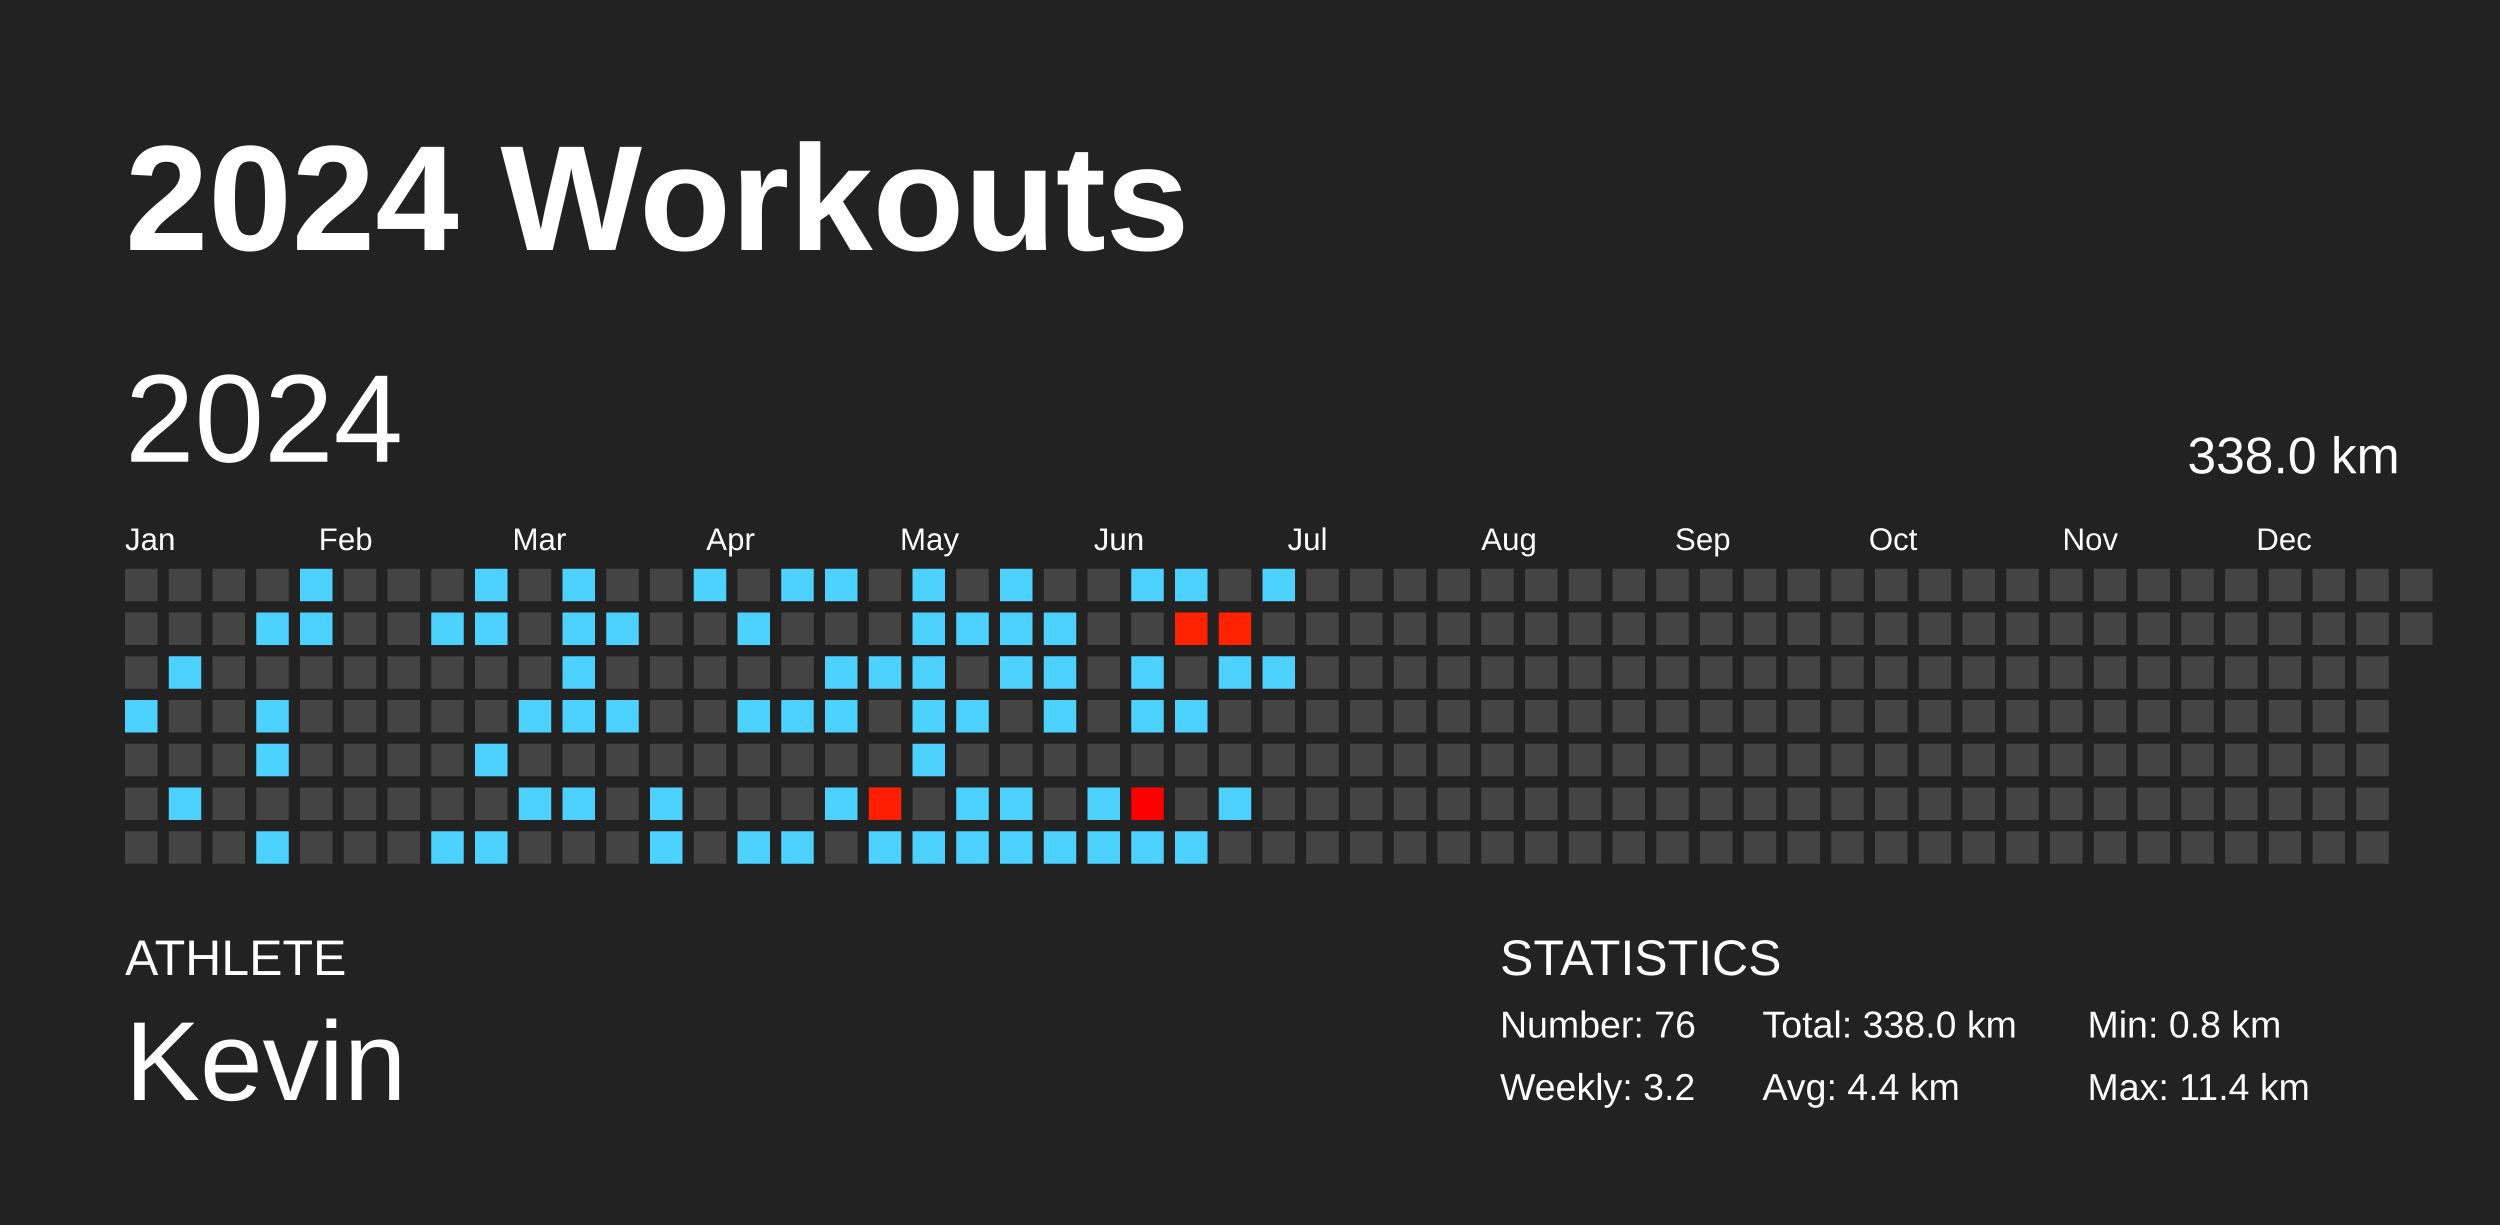
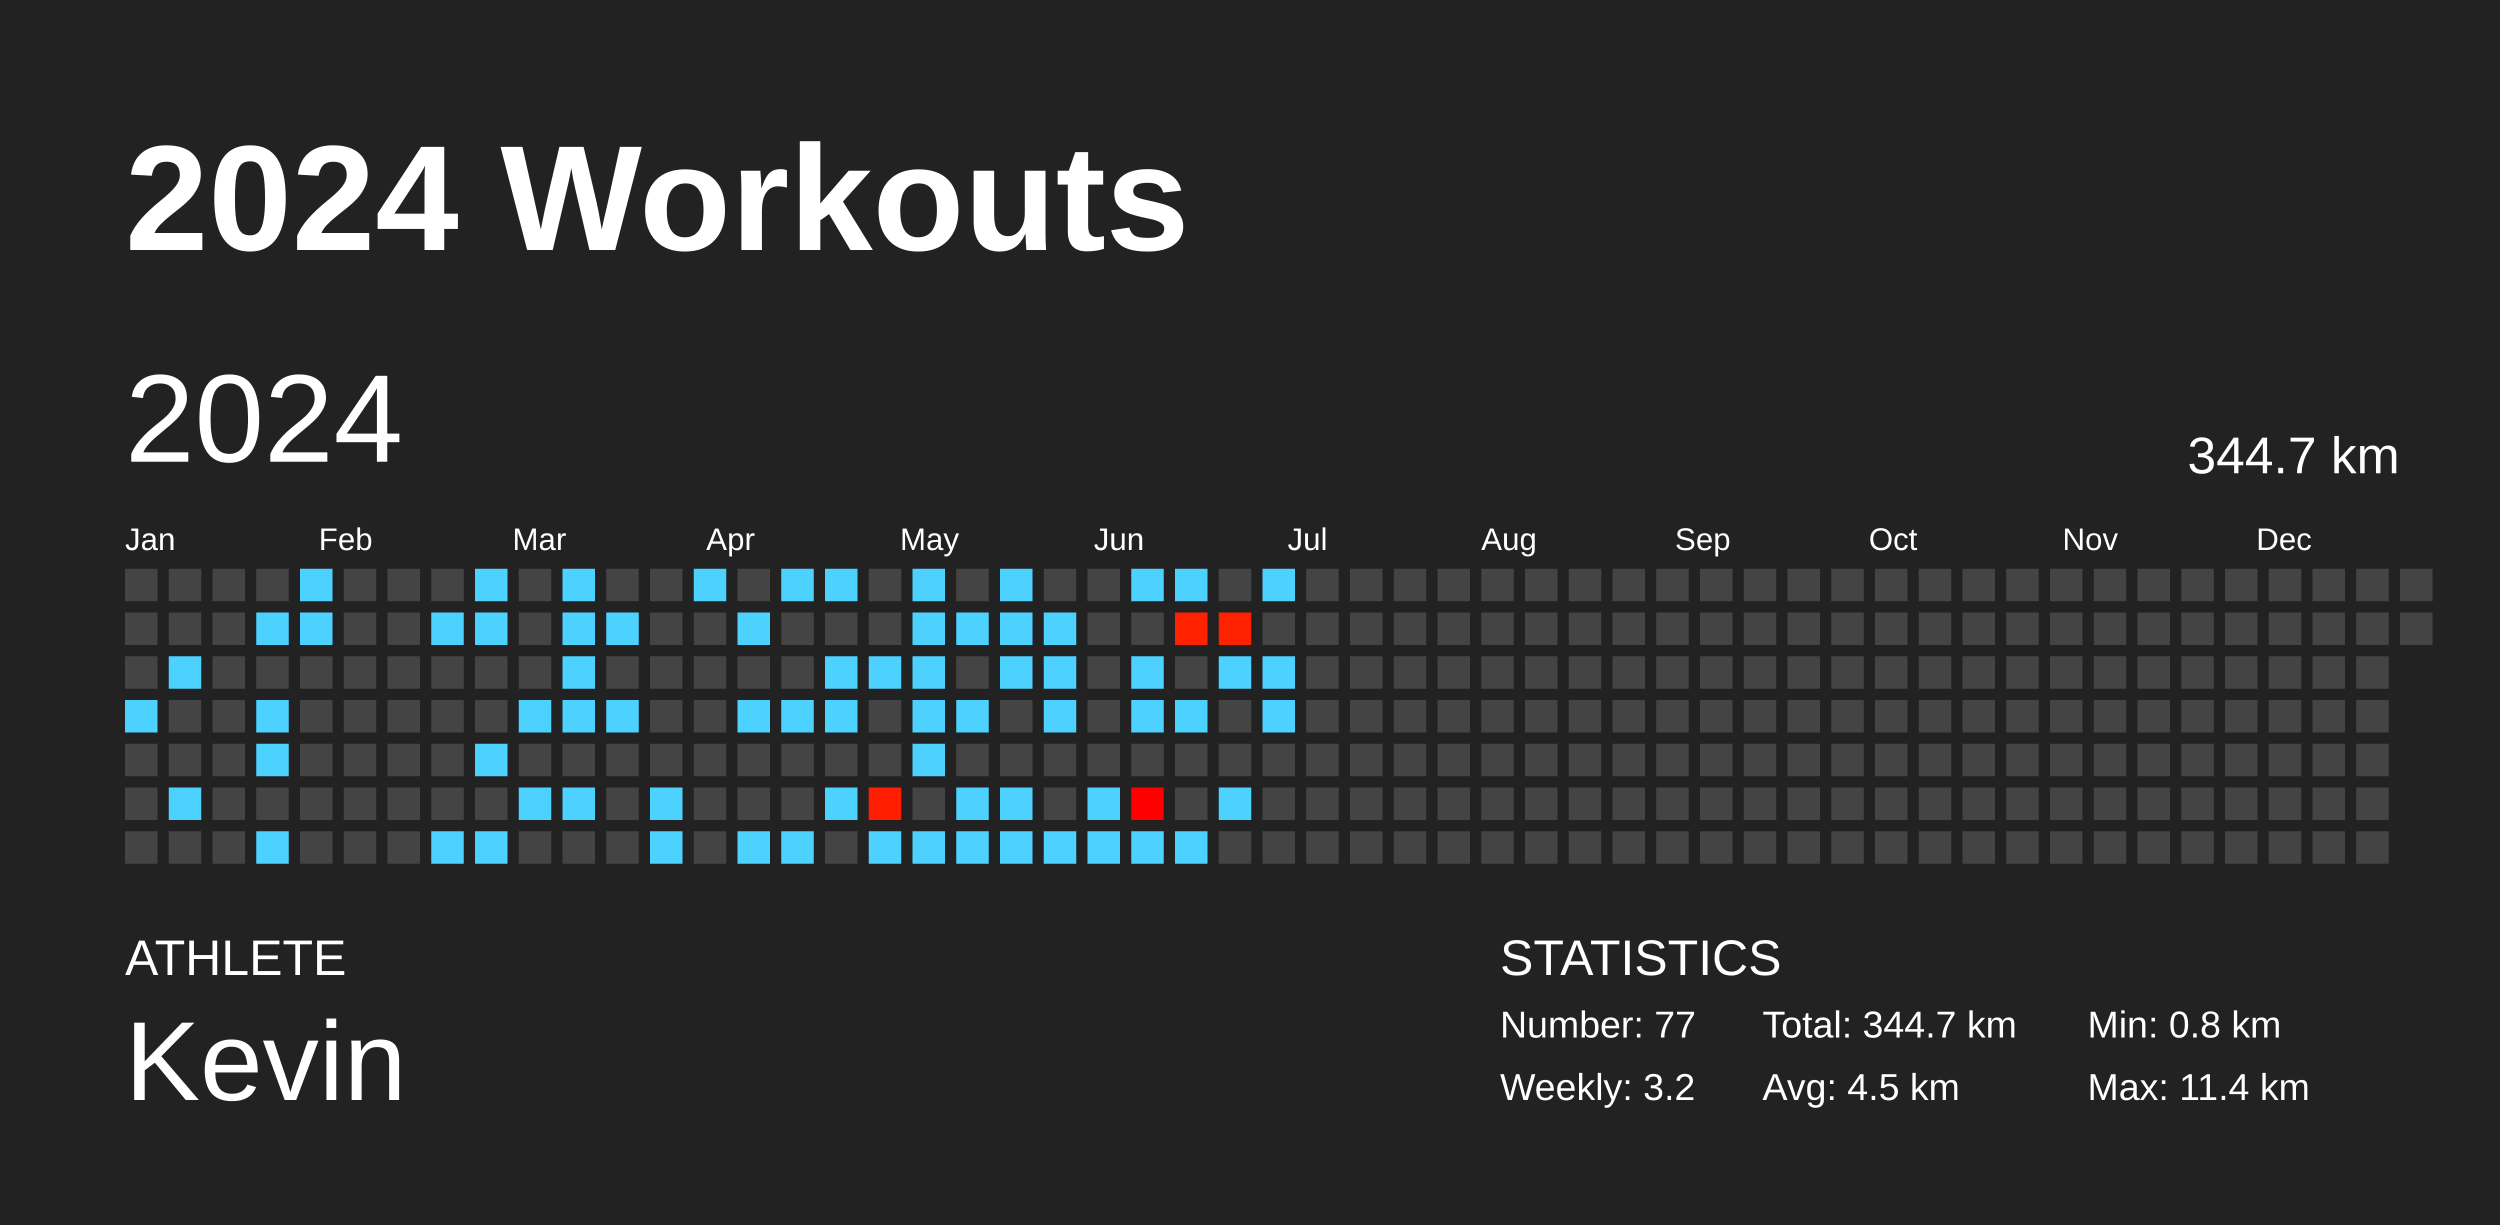
<svg xmlns="http://www.w3.org/2000/svg" baseProfile="full" height="98mm" version="1.1" viewBox="0,0,200,98" width="200mm">
  <defs />
  <rect fill="#222222" height="98" width="200" x="0" y="0" />
  <text fill="#FFFFFF" style="font-size:12px; font-family:Arial; font-weight:bold;" x="10" y="20">2024 Workouts</text>
  <text fill="#FFFFFF" style="font-size:4px; font-family:Arial" x="10" y="78">ATHLETE</text>
  <text fill="#FFFFFF" style="font-size:9px; font-family:Arial" x="10" y="88">Kevin</text>
  <text fill="#FFFFFF" style="font-size:4px; font-family:Arial" x="120" y="78">STATISTICS</text>
-   <text fill="#FFFFFF" style="font-size:3px; font-family:Arial" x="120" y="83">Number: 76</text>
+   <text fill="#FFFFFF" style="font-size:3px; font-family:Arial" x="120" y="83">Number: 77</text>
  <text fill="#FFFFFF" style="font-size:3px; font-family:Arial" x="120" y="88">Weekly: 3.2</text>
-   <text fill="#FFFFFF" style="font-size:3px; font-family:Arial" x="141" y="83">Total: 338.0 km</text>
-   <text fill="#FFFFFF" style="font-size:3px; font-family:Arial" x="141" y="88">Avg: 4.4 km</text>
+   <text fill="#FFFFFF" style="font-size:3px; font-family:Arial" x="141" y="83">Total: 344.7 km</text>
+   <text fill="#FFFFFF" style="font-size:3px; font-family:Arial" x="141" y="88">Avg: 4.5 km</text>
  <text fill="#FFFFFF" style="font-size:3px; font-family:Arial" x="167" y="83">Min: 0.8 km</text>
  <text fill="#FFFFFF" style="font-size:3px; font-family:Arial" x="167" y="88">Max: 11.4 km</text>
  <text dominant-baseline="hanging" fill="#FFFFFF" style="font-size:10.0px; font-family:Arial;" x="10" y="30">2024</text>
-   <text dominant-baseline="hanging" fill="#FFFFFF" style="font-size:4.125px; font-family:Arial;" x="175" y="35">338.0 km</text>
+   <text dominant-baseline="hanging" fill="#FFFFFF" style="font-size:4.125px; font-family:Arial;" x="175" y="35">344.7 km</text>
  <text fill="#FFFFFF" style="font-size:2.5px; font-family:Arial" x="10.0" y="44">Jan</text>
  <text fill="#FFFFFF" style="font-size:2.5px; font-family:Arial" x="25.5" y="44">Feb</text>
  <text fill="#FFFFFF" style="font-size:2.5px; font-family:Arial" x="41.0" y="44">Mar</text>
  <text fill="#FFFFFF" style="font-size:2.5px; font-family:Arial" x="56.5" y="44">Apr</text>
  <text fill="#FFFFFF" style="font-size:2.5px; font-family:Arial" x="72.0" y="44">May</text>
  <text fill="#FFFFFF" style="font-size:2.5px; font-family:Arial" x="87.5" y="44">Jun</text>
  <text fill="#FFFFFF" style="font-size:2.5px; font-family:Arial" x="103.0" y="44">Jul</text>
  <text fill="#FFFFFF" style="font-size:2.5px; font-family:Arial" x="118.5" y="44">Aug</text>
  <text fill="#FFFFFF" style="font-size:2.5px; font-family:Arial" x="134.0" y="44">Sep</text>
  <text fill="#FFFFFF" style="font-size:2.5px; font-family:Arial" x="149.5" y="44">Oct</text>
  <text fill="#FFFFFF" style="font-size:2.5px; font-family:Arial" x="165.0" y="44">Nov</text>
  <text fill="#FFFFFF" style="font-size:2.5px; font-family:Arial" x="180.5" y="44">Dec</text>
  <rect fill="#444444" height="2.6" width="2.6" x="10.0" y="45.5" />
  <rect fill="#444444" height="2.6" width="2.6" x="10.0" y="49.0" />
  <rect fill="#444444" height="2.6" width="2.6" x="10.0" y="52.5" />
  <rect fill="#4dd2ff" height="2.6" width="2.6" x="10.0" y="56.0" />
  <rect fill="#444444" height="2.6" width="2.6" x="10.0" y="59.5" />
  <rect fill="#444444" height="2.6" width="2.6" x="10.0" y="63.0" />
  <rect fill="#444444" height="2.6" width="2.6" x="10.0" y="66.5" />
  <rect fill="#444444" height="2.6" width="2.6" x="13.5" y="45.5" />
  <rect fill="#444444" height="2.6" width="2.6" x="13.5" y="49.0" />
  <rect fill="#4dd2ff" height="2.6" width="2.6" x="13.5" y="52.5" />
  <rect fill="#444444" height="2.6" width="2.6" x="13.5" y="56.0" />
  <rect fill="#444444" height="2.6" width="2.6" x="13.5" y="59.5" />
  <rect fill="#4dd2ff" height="2.6" width="2.6" x="13.5" y="63.0" />
  <rect fill="#444444" height="2.6" width="2.6" x="13.5" y="66.5" />
  <rect fill="#444444" height="2.6" width="2.6" x="17.0" y="45.5" />
  <rect fill="#444444" height="2.6" width="2.6" x="17.0" y="49.0" />
  <rect fill="#444444" height="2.6" width="2.6" x="17.0" y="52.5" />
  <rect fill="#444444" height="2.6" width="2.6" x="17.0" y="56.0" />
  <rect fill="#444444" height="2.6" width="2.6" x="17.0" y="59.5" />
  <rect fill="#444444" height="2.6" width="2.6" x="17.0" y="63.0" />
  <rect fill="#444444" height="2.6" width="2.6" x="17.0" y="66.5" />
  <rect fill="#444444" height="2.6" width="2.6" x="20.5" y="45.5" />
  <rect fill="#4dd2ff" height="2.6" width="2.6" x="20.5" y="49.0" />
  <rect fill="#444444" height="2.6" width="2.6" x="20.5" y="52.5" />
  <rect fill="#4dd2ff" height="2.6" width="2.6" x="20.5" y="56.0" />
  <rect fill="#4dd2ff" height="2.6" width="2.6" x="20.5" y="59.5" />
  <rect fill="#444444" height="2.6" width="2.6" x="20.5" y="63.0" />
  <rect fill="#4dd2ff" height="2.6" width="2.6" x="20.5" y="66.5" />
  <rect fill="#4dd2ff" height="2.6" width="2.6" x="24.0" y="45.5" />
  <rect fill="#4dd2ff" height="2.6" width="2.6" x="24.0" y="49.0" />
  <rect fill="#444444" height="2.6" width="2.6" x="24.0" y="52.5" />
  <rect fill="#444444" height="2.6" width="2.6" x="24.0" y="56.0" />
  <rect fill="#444444" height="2.6" width="2.6" x="24.0" y="59.5" />
  <rect fill="#444444" height="2.6" width="2.6" x="24.0" y="63.0" />
  <rect fill="#444444" height="2.6" width="2.6" x="24.0" y="66.5" />
  <rect fill="#444444" height="2.6" width="2.6" x="27.5" y="45.5" />
  <rect fill="#444444" height="2.6" width="2.6" x="27.5" y="49.0" />
  <rect fill="#444444" height="2.6" width="2.6" x="27.5" y="52.5" />
  <rect fill="#444444" height="2.6" width="2.6" x="27.5" y="56.0" />
  <rect fill="#444444" height="2.6" width="2.6" x="27.5" y="59.5" />
  <rect fill="#444444" height="2.6" width="2.6" x="27.5" y="63.0" />
  <rect fill="#444444" height="2.6" width="2.6" x="27.5" y="66.5" />
  <rect fill="#444444" height="2.6" width="2.6" x="31.0" y="45.5" />
  <rect fill="#444444" height="2.6" width="2.6" x="31.0" y="49.0" />
  <rect fill="#444444" height="2.6" width="2.6" x="31.0" y="52.5" />
  <rect fill="#444444" height="2.6" width="2.6" x="31.0" y="56.0" />
  <rect fill="#444444" height="2.6" width="2.6" x="31.0" y="59.5" />
  <rect fill="#444444" height="2.6" width="2.6" x="31.0" y="63.0" />
  <rect fill="#444444" height="2.6" width="2.6" x="31.0" y="66.5" />
  <rect fill="#444444" height="2.6" width="2.6" x="34.5" y="45.5" />
  <rect fill="#4dd2ff" height="2.6" width="2.6" x="34.5" y="49.0" />
  <rect fill="#444444" height="2.6" width="2.6" x="34.5" y="52.5" />
  <rect fill="#444444" height="2.6" width="2.6" x="34.5" y="56.0" />
  <rect fill="#444444" height="2.6" width="2.6" x="34.5" y="59.5" />
  <rect fill="#444444" height="2.6" width="2.6" x="34.5" y="63.0" />
  <rect fill="#4dd2ff" height="2.6" width="2.6" x="34.5" y="66.5" />
  <rect fill="#4dd2ff" height="2.6" width="2.6" x="38.0" y="45.5" />
  <rect fill="#4dd2ff" height="2.6" width="2.6" x="38.0" y="49.0" />
  <rect fill="#444444" height="2.6" width="2.6" x="38.0" y="52.5" />
  <rect fill="#444444" height="2.6" width="2.6" x="38.0" y="56.0" />
  <rect fill="#4dd2ff" height="2.6" width="2.6" x="38.0" y="59.5" />
  <rect fill="#444444" height="2.6" width="2.6" x="38.0" y="63.0" />
  <rect fill="#4dd2ff" height="2.6" width="2.6" x="38.0" y="66.5" />
  <rect fill="#444444" height="2.6" width="2.6" x="41.5" y="45.5" />
  <rect fill="#444444" height="2.6" width="2.6" x="41.5" y="49.0" />
  <rect fill="#444444" height="2.6" width="2.6" x="41.5" y="52.5" />
  <rect fill="#4dd2ff" height="2.6" width="2.6" x="41.5" y="56.0" />
  <rect fill="#444444" height="2.6" width="2.6" x="41.5" y="59.5" />
  <rect fill="#4dd2ff" height="2.6" width="2.6" x="41.5" y="63.0" />
  <rect fill="#444444" height="2.6" width="2.6" x="41.5" y="66.5" />
  <rect fill="#4dd2ff" height="2.6" width="2.6" x="45.0" y="45.5" />
  <rect fill="#4dd2ff" height="2.6" width="2.6" x="45.0" y="49.0" />
  <rect fill="#4dd2ff" height="2.6" width="2.6" x="45.0" y="52.5" />
  <rect fill="#4dd2ff" height="2.6" width="2.6" x="45.0" y="56.0" />
  <rect fill="#444444" height="2.6" width="2.6" x="45.0" y="59.5" />
  <rect fill="#4dd2ff" height="2.6" width="2.6" x="45.0" y="63.0" />
  <rect fill="#444444" height="2.6" width="2.6" x="45.0" y="66.5" />
  <rect fill="#444444" height="2.6" width="2.6" x="48.5" y="45.5" />
  <rect fill="#4dd2ff" height="2.6" width="2.6" x="48.5" y="49.0" />
  <rect fill="#444444" height="2.6" width="2.6" x="48.5" y="52.5" />
  <rect fill="#4dd2ff" height="2.6" width="2.6" x="48.5" y="56.0" />
  <rect fill="#444444" height="2.6" width="2.6" x="48.5" y="59.5" />
  <rect fill="#444444" height="2.6" width="2.6" x="48.5" y="63.0" />
  <rect fill="#444444" height="2.6" width="2.6" x="48.5" y="66.5" />
  <rect fill="#444444" height="2.6" width="2.6" x="52.0" y="45.5" />
  <rect fill="#444444" height="2.6" width="2.6" x="52.0" y="49.0" />
  <rect fill="#444444" height="2.6" width="2.6" x="52.0" y="52.5" />
  <rect fill="#444444" height="2.6" width="2.6" x="52.0" y="56.0" />
  <rect fill="#444444" height="2.6" width="2.6" x="52.0" y="59.5" />
  <rect fill="#4dd2ff" height="2.6" width="2.6" x="52.0" y="63.0" />
  <rect fill="#4dd2ff" height="2.6" width="2.6" x="52.0" y="66.5" />
  <rect fill="#4dd2ff" height="2.6" width="2.6" x="55.5" y="45.5" />
  <rect fill="#444444" height="2.6" width="2.6" x="55.5" y="49.0" />
  <rect fill="#444444" height="2.6" width="2.6" x="55.5" y="52.5" />
  <rect fill="#444444" height="2.6" width="2.6" x="55.5" y="56.0" />
  <rect fill="#444444" height="2.6" width="2.6" x="55.5" y="59.5" />
  <rect fill="#444444" height="2.6" width="2.6" x="55.5" y="63.0" />
  <rect fill="#444444" height="2.6" width="2.6" x="55.5" y="66.5" />
  <rect fill="#444444" height="2.6" width="2.6" x="59.0" y="45.5" />
  <rect fill="#4dd2ff" height="2.6" width="2.6" x="59.0" y="49.0" />
  <rect fill="#444444" height="2.6" width="2.6" x="59.0" y="52.5" />
  <rect fill="#4dd2ff" height="2.6" width="2.6" x="59.0" y="56.0" />
  <rect fill="#444444" height="2.6" width="2.6" x="59.0" y="59.5" />
  <rect fill="#444444" height="2.6" width="2.6" x="59.0" y="63.0" />
  <rect fill="#4dd2ff" height="2.6" width="2.6" x="59.0" y="66.5" />
  <rect fill="#4dd2ff" height="2.6" width="2.6" x="62.5" y="45.5" />
  <rect fill="#444444" height="2.6" width="2.6" x="62.5" y="49.0" />
  <rect fill="#444444" height="2.6" width="2.6" x="62.5" y="52.5" />
  <rect fill="#4dd2ff" height="2.6" width="2.6" x="62.5" y="56.0" />
  <rect fill="#444444" height="2.6" width="2.6" x="62.5" y="59.5" />
  <rect fill="#444444" height="2.6" width="2.6" x="62.5" y="63.0" />
  <rect fill="#4dd2ff" height="2.6" width="2.6" x="62.5" y="66.5" />
  <rect fill="#4dd2ff" height="2.6" width="2.6" x="66.0" y="45.5" />
  <rect fill="#444444" height="2.6" width="2.6" x="66.0" y="49.0" />
  <rect fill="#4dd2ff" height="2.6" width="2.6" x="66.0" y="52.5" />
  <rect fill="#4dd2ff" height="2.6" width="2.6" x="66.0" y="56.0" />
  <rect fill="#444444" height="2.6" width="2.6" x="66.0" y="59.5" />
  <rect fill="#4dd2ff" height="2.6" width="2.6" x="66.0" y="63.0" />
  <rect fill="#444444" height="2.6" width="2.6" x="66.0" y="66.5" />
  <rect fill="#444444" height="2.6" width="2.6" x="69.5" y="45.5" />
  <rect fill="#444444" height="2.6" width="2.6" x="69.5" y="49.0" />
  <rect fill="#4dd2ff" height="2.6" width="2.6" x="69.5" y="52.5" />
  <rect fill="#444444" height="2.6" width="2.6" x="69.5" y="56.0" />
  <rect fill="#444444" height="2.6" width="2.6" x="69.5" y="59.5" />
  <rect fill="#ff1e00" height="2.6" width="2.6" x="69.5" y="63.0" />
  <rect fill="#4dd2ff" height="2.6" width="2.6" x="69.5" y="66.5" />
  <rect fill="#4dd2ff" height="2.6" width="2.6" x="73.0" y="45.5" />
  <rect fill="#4dd2ff" height="2.6" width="2.6" x="73.0" y="49.0" />
  <rect fill="#4dd2ff" height="2.6" width="2.6" x="73.0" y="52.5" />
  <rect fill="#4dd2ff" height="2.6" width="2.6" x="73.0" y="56.0" />
  <rect fill="#4dd2ff" height="2.6" width="2.6" x="73.0" y="59.5" />
  <rect fill="#444444" height="2.6" width="2.6" x="73.0" y="63.0" />
  <rect fill="#4dd2ff" height="2.6" width="2.6" x="73.0" y="66.5" />
  <rect fill="#444444" height="2.6" width="2.6" x="76.5" y="45.5" />
  <rect fill="#4dd2ff" height="2.6" width="2.6" x="76.5" y="49.0" />
  <rect fill="#444444" height="2.6" width="2.6" x="76.5" y="52.5" />
  <rect fill="#4dd2ff" height="2.6" width="2.6" x="76.5" y="56.0" />
  <rect fill="#444444" height="2.6" width="2.6" x="76.5" y="59.5" />
  <rect fill="#4dd2ff" height="2.6" width="2.6" x="76.5" y="63.0" />
  <rect fill="#4dd2ff" height="2.6" width="2.6" x="76.5" y="66.5" />
  <rect fill="#4dd2ff" height="2.6" width="2.6" x="80.0" y="45.5" />
  <rect fill="#4dd2ff" height="2.6" width="2.6" x="80.0" y="49.0" />
  <rect fill="#4dd2ff" height="2.6" width="2.6" x="80.0" y="52.5" />
  <rect fill="#444444" height="2.6" width="2.6" x="80.0" y="56.0" />
  <rect fill="#444444" height="2.6" width="2.6" x="80.0" y="59.5" />
  <rect fill="#4dd2ff" height="2.6" width="2.6" x="80.0" y="63.0" />
  <rect fill="#4dd2ff" height="2.6" width="2.6" x="80.0" y="66.5" />
  <rect fill="#444444" height="2.6" width="2.6" x="83.5" y="45.5" />
  <rect fill="#4dd2ff" height="2.6" width="2.6" x="83.5" y="49.0" />
  <rect fill="#4dd2ff" height="2.6" width="2.6" x="83.5" y="52.5" />
  <rect fill="#4dd2ff" height="2.6" width="2.6" x="83.5" y="56.0" />
  <rect fill="#444444" height="2.6" width="2.6" x="83.5" y="59.5" />
  <rect fill="#444444" height="2.6" width="2.6" x="83.5" y="63.0" />
  <rect fill="#4dd2ff" height="2.6" width="2.6" x="83.5" y="66.5" />
  <rect fill="#444444" height="2.6" width="2.6" x="87.0" y="45.5" />
  <rect fill="#444444" height="2.6" width="2.6" x="87.0" y="49.0" />
  <rect fill="#444444" height="2.6" width="2.6" x="87.0" y="52.5" />
  <rect fill="#444444" height="2.6" width="2.6" x="87.0" y="56.0" />
  <rect fill="#444444" height="2.6" width="2.6" x="87.0" y="59.5" />
  <rect fill="#4dd2ff" height="2.6" width="2.6" x="87.0" y="63.0" />
  <rect fill="#4dd2ff" height="2.6" width="2.6" x="87.0" y="66.5" />
  <rect fill="#4dd2ff" height="2.6" width="2.6" x="90.5" y="45.5" />
  <rect fill="#444444" height="2.6" width="2.6" x="90.5" y="49.0" />
  <rect fill="#4dd2ff" height="2.6" width="2.6" x="90.5" y="52.5" />
  <rect fill="#4dd2ff" height="2.6" width="2.6" x="90.5" y="56.0" />
  <rect fill="#444444" height="2.6" width="2.6" x="90.5" y="59.5" />
  <rect fill="#ff0000" height="2.6" width="2.6" x="90.5" y="63.0" />
  <rect fill="#4dd2ff" height="2.6" width="2.6" x="90.5" y="66.5" />
  <rect fill="#4dd2ff" height="2.6" width="2.6" x="94.0" y="45.5" />
  <rect fill="#ff2200" height="2.6" width="2.6" x="94.0" y="49.0" />
  <rect fill="#444444" height="2.6" width="2.6" x="94.0" y="52.5" />
  <rect fill="#4dd2ff" height="2.6" width="2.6" x="94.0" y="56.0" />
  <rect fill="#444444" height="2.6" width="2.6" x="94.0" y="59.5" />
  <rect fill="#444444" height="2.6" width="2.6" x="94.0" y="63.0" />
  <rect fill="#4dd2ff" height="2.6" width="2.6" x="94.0" y="66.5" />
  <rect fill="#444444" height="2.6" width="2.6" x="97.5" y="45.5" />
  <rect fill="#ff2200" height="2.6" width="2.6" x="97.5" y="49.0" />
  <rect fill="#4dd2ff" height="2.6" width="2.6" x="97.5" y="52.5" />
  <rect fill="#444444" height="2.6" width="2.6" x="97.5" y="56.0" />
  <rect fill="#444444" height="2.6" width="2.6" x="97.5" y="59.5" />
  <rect fill="#4dd2ff" height="2.6" width="2.6" x="97.5" y="63.0" />
  <rect fill="#444444" height="2.6" width="2.6" x="97.5" y="66.5" />
  <rect fill="#4dd2ff" height="2.6" width="2.6" x="101.0" y="45.5" />
  <rect fill="#444444" height="2.6" width="2.6" x="101.0" y="49.0" />
  <rect fill="#4dd2ff" height="2.6" width="2.6" x="101.0" y="52.5" />
-   <rect fill="#444444" height="2.6" width="2.6" x="101.0" y="56.0" />
+   <rect fill="#4dd2ff" height="2.6" width="2.6" x="101.0" y="56.0" />
  <rect fill="#444444" height="2.6" width="2.6" x="101.0" y="59.5" />
  <rect fill="#444444" height="2.6" width="2.6" x="101.0" y="63.0" />
  <rect fill="#444444" height="2.6" width="2.6" x="101.0" y="66.5" />
  <rect fill="#444444" height="2.6" width="2.6" x="104.5" y="45.5" />
  <rect fill="#444444" height="2.6" width="2.6" x="104.5" y="49.0" />
  <rect fill="#444444" height="2.6" width="2.6" x="104.5" y="52.5" />
  <rect fill="#444444" height="2.6" width="2.6" x="104.5" y="56.0" />
  <rect fill="#444444" height="2.6" width="2.6" x="104.5" y="59.5" />
  <rect fill="#444444" height="2.6" width="2.6" x="104.5" y="63.0" />
  <rect fill="#444444" height="2.6" width="2.6" x="104.5" y="66.5" />
  <rect fill="#444444" height="2.6" width="2.6" x="108.0" y="45.5" />
  <rect fill="#444444" height="2.6" width="2.6" x="108.0" y="49.0" />
  <rect fill="#444444" height="2.6" width="2.6" x="108.0" y="52.5" />
  <rect fill="#444444" height="2.6" width="2.6" x="108.0" y="56.0" />
  <rect fill="#444444" height="2.6" width="2.6" x="108.0" y="59.5" />
  <rect fill="#444444" height="2.6" width="2.6" x="108.0" y="63.0" />
  <rect fill="#444444" height="2.6" width="2.6" x="108.0" y="66.5" />
  <rect fill="#444444" height="2.6" width="2.6" x="111.5" y="45.5" />
  <rect fill="#444444" height="2.6" width="2.6" x="111.5" y="49.0" />
  <rect fill="#444444" height="2.6" width="2.6" x="111.5" y="52.5" />
  <rect fill="#444444" height="2.6" width="2.6" x="111.5" y="56.0" />
  <rect fill="#444444" height="2.6" width="2.6" x="111.5" y="59.5" />
  <rect fill="#444444" height="2.6" width="2.6" x="111.5" y="63.0" />
  <rect fill="#444444" height="2.6" width="2.6" x="111.5" y="66.5" />
  <rect fill="#444444" height="2.6" width="2.6" x="115.0" y="45.5" />
  <rect fill="#444444" height="2.6" width="2.6" x="115.0" y="49.0" />
  <rect fill="#444444" height="2.6" width="2.6" x="115.0" y="52.5" />
  <rect fill="#444444" height="2.6" width="2.6" x="115.0" y="56.0" />
  <rect fill="#444444" height="2.6" width="2.6" x="115.0" y="59.5" />
  <rect fill="#444444" height="2.6" width="2.6" x="115.0" y="63.0" />
  <rect fill="#444444" height="2.6" width="2.6" x="115.0" y="66.5" />
  <rect fill="#444444" height="2.6" width="2.6" x="118.5" y="45.5" />
  <rect fill="#444444" height="2.6" width="2.6" x="118.5" y="49.0" />
  <rect fill="#444444" height="2.6" width="2.6" x="118.5" y="52.5" />
  <rect fill="#444444" height="2.6" width="2.6" x="118.5" y="56.0" />
  <rect fill="#444444" height="2.6" width="2.6" x="118.5" y="59.5" />
  <rect fill="#444444" height="2.6" width="2.6" x="118.5" y="63.0" />
  <rect fill="#444444" height="2.6" width="2.6" x="118.5" y="66.5" />
  <rect fill="#444444" height="2.6" width="2.6" x="122.0" y="45.5" />
  <rect fill="#444444" height="2.6" width="2.6" x="122.0" y="49.0" />
  <rect fill="#444444" height="2.6" width="2.6" x="122.0" y="52.5" />
  <rect fill="#444444" height="2.6" width="2.6" x="122.0" y="56.0" />
  <rect fill="#444444" height="2.6" width="2.6" x="122.0" y="59.5" />
  <rect fill="#444444" height="2.6" width="2.6" x="122.0" y="63.0" />
  <rect fill="#444444" height="2.6" width="2.6" x="122.0" y="66.5" />
  <rect fill="#444444" height="2.6" width="2.6" x="125.5" y="45.5" />
  <rect fill="#444444" height="2.6" width="2.6" x="125.5" y="49.0" />
  <rect fill="#444444" height="2.6" width="2.6" x="125.5" y="52.5" />
  <rect fill="#444444" height="2.6" width="2.6" x="125.5" y="56.0" />
  <rect fill="#444444" height="2.6" width="2.6" x="125.5" y="59.5" />
  <rect fill="#444444" height="2.6" width="2.6" x="125.5" y="63.0" />
  <rect fill="#444444" height="2.6" width="2.6" x="125.5" y="66.5" />
  <rect fill="#444444" height="2.6" width="2.6" x="129.0" y="45.5" />
  <rect fill="#444444" height="2.6" width="2.6" x="129.0" y="49.0" />
  <rect fill="#444444" height="2.6" width="2.6" x="129.0" y="52.5" />
  <rect fill="#444444" height="2.6" width="2.6" x="129.0" y="56.0" />
  <rect fill="#444444" height="2.6" width="2.6" x="129.0" y="59.5" />
  <rect fill="#444444" height="2.6" width="2.6" x="129.0" y="63.0" />
  <rect fill="#444444" height="2.6" width="2.6" x="129.0" y="66.5" />
  <rect fill="#444444" height="2.6" width="2.6" x="132.5" y="45.5" />
  <rect fill="#444444" height="2.6" width="2.6" x="132.5" y="49.0" />
  <rect fill="#444444" height="2.6" width="2.6" x="132.5" y="52.5" />
  <rect fill="#444444" height="2.6" width="2.6" x="132.5" y="56.0" />
  <rect fill="#444444" height="2.6" width="2.6" x="132.5" y="59.5" />
  <rect fill="#444444" height="2.6" width="2.6" x="132.5" y="63.0" />
  <rect fill="#444444" height="2.6" width="2.6" x="132.5" y="66.5" />
  <rect fill="#444444" height="2.6" width="2.6" x="136.0" y="45.5" />
  <rect fill="#444444" height="2.6" width="2.6" x="136.0" y="49.0" />
  <rect fill="#444444" height="2.6" width="2.6" x="136.0" y="52.5" />
  <rect fill="#444444" height="2.6" width="2.6" x="136.0" y="56.0" />
  <rect fill="#444444" height="2.6" width="2.6" x="136.0" y="59.5" />
  <rect fill="#444444" height="2.6" width="2.6" x="136.0" y="63.0" />
  <rect fill="#444444" height="2.6" width="2.6" x="136.0" y="66.5" />
  <rect fill="#444444" height="2.6" width="2.6" x="139.5" y="45.5" />
  <rect fill="#444444" height="2.6" width="2.6" x="139.5" y="49.0" />
  <rect fill="#444444" height="2.6" width="2.6" x="139.5" y="52.5" />
  <rect fill="#444444" height="2.6" width="2.6" x="139.5" y="56.0" />
  <rect fill="#444444" height="2.6" width="2.6" x="139.5" y="59.5" />
  <rect fill="#444444" height="2.6" width="2.6" x="139.5" y="63.0" />
  <rect fill="#444444" height="2.6" width="2.6" x="139.5" y="66.5" />
  <rect fill="#444444" height="2.6" width="2.6" x="143.0" y="45.5" />
  <rect fill="#444444" height="2.6" width="2.6" x="143.0" y="49.0" />
  <rect fill="#444444" height="2.6" width="2.6" x="143.0" y="52.5" />
  <rect fill="#444444" height="2.6" width="2.6" x="143.0" y="56.0" />
  <rect fill="#444444" height="2.6" width="2.6" x="143.0" y="59.5" />
  <rect fill="#444444" height="2.6" width="2.6" x="143.0" y="63.0" />
  <rect fill="#444444" height="2.6" width="2.6" x="143.0" y="66.5" />
  <rect fill="#444444" height="2.6" width="2.6" x="146.5" y="45.5" />
  <rect fill="#444444" height="2.6" width="2.6" x="146.5" y="49.0" />
  <rect fill="#444444" height="2.6" width="2.6" x="146.5" y="52.5" />
  <rect fill="#444444" height="2.6" width="2.6" x="146.5" y="56.0" />
  <rect fill="#444444" height="2.6" width="2.6" x="146.5" y="59.5" />
  <rect fill="#444444" height="2.6" width="2.6" x="146.5" y="63.0" />
  <rect fill="#444444" height="2.6" width="2.6" x="146.5" y="66.5" />
  <rect fill="#444444" height="2.6" width="2.6" x="150.0" y="45.5" />
  <rect fill="#444444" height="2.6" width="2.6" x="150.0" y="49.0" />
  <rect fill="#444444" height="2.6" width="2.6" x="150.0" y="52.5" />
  <rect fill="#444444" height="2.6" width="2.6" x="150.0" y="56.0" />
  <rect fill="#444444" height="2.6" width="2.6" x="150.0" y="59.5" />
  <rect fill="#444444" height="2.6" width="2.6" x="150.0" y="63.0" />
  <rect fill="#444444" height="2.6" width="2.6" x="150.0" y="66.5" />
  <rect fill="#444444" height="2.6" width="2.6" x="153.5" y="45.5" />
  <rect fill="#444444" height="2.6" width="2.6" x="153.5" y="49.0" />
  <rect fill="#444444" height="2.6" width="2.6" x="153.5" y="52.5" />
  <rect fill="#444444" height="2.6" width="2.6" x="153.5" y="56.0" />
  <rect fill="#444444" height="2.6" width="2.6" x="153.5" y="59.5" />
  <rect fill="#444444" height="2.6" width="2.6" x="153.5" y="63.0" />
  <rect fill="#444444" height="2.6" width="2.6" x="153.5" y="66.5" />
  <rect fill="#444444" height="2.6" width="2.6" x="157.0" y="45.5" />
  <rect fill="#444444" height="2.6" width="2.6" x="157.0" y="49.0" />
  <rect fill="#444444" height="2.6" width="2.6" x="157.0" y="52.5" />
  <rect fill="#444444" height="2.6" width="2.6" x="157.0" y="56.0" />
  <rect fill="#444444" height="2.6" width="2.6" x="157.0" y="59.5" />
  <rect fill="#444444" height="2.6" width="2.6" x="157.0" y="63.0" />
  <rect fill="#444444" height="2.6" width="2.6" x="157.0" y="66.5" />
  <rect fill="#444444" height="2.6" width="2.6" x="160.5" y="45.5" />
  <rect fill="#444444" height="2.6" width="2.6" x="160.5" y="49.0" />
  <rect fill="#444444" height="2.6" width="2.6" x="160.5" y="52.5" />
  <rect fill="#444444" height="2.6" width="2.6" x="160.5" y="56.0" />
  <rect fill="#444444" height="2.6" width="2.6" x="160.5" y="59.5" />
  <rect fill="#444444" height="2.6" width="2.6" x="160.5" y="63.0" />
  <rect fill="#444444" height="2.6" width="2.6" x="160.5" y="66.5" />
  <rect fill="#444444" height="2.6" width="2.6" x="164.0" y="45.5" />
  <rect fill="#444444" height="2.6" width="2.6" x="164.0" y="49.0" />
  <rect fill="#444444" height="2.6" width="2.6" x="164.0" y="52.5" />
  <rect fill="#444444" height="2.6" width="2.6" x="164.0" y="56.0" />
  <rect fill="#444444" height="2.6" width="2.6" x="164.0" y="59.5" />
  <rect fill="#444444" height="2.6" width="2.6" x="164.0" y="63.0" />
  <rect fill="#444444" height="2.6" width="2.6" x="164.0" y="66.5" />
  <rect fill="#444444" height="2.6" width="2.6" x="167.5" y="45.5" />
  <rect fill="#444444" height="2.6" width="2.6" x="167.5" y="49.0" />
  <rect fill="#444444" height="2.6" width="2.6" x="167.5" y="52.5" />
  <rect fill="#444444" height="2.6" width="2.6" x="167.5" y="56.0" />
  <rect fill="#444444" height="2.6" width="2.6" x="167.5" y="59.5" />
  <rect fill="#444444" height="2.6" width="2.6" x="167.5" y="63.0" />
  <rect fill="#444444" height="2.6" width="2.6" x="167.5" y="66.5" />
  <rect fill="#444444" height="2.6" width="2.6" x="171.0" y="45.5" />
  <rect fill="#444444" height="2.6" width="2.6" x="171.0" y="49.0" />
  <rect fill="#444444" height="2.6" width="2.6" x="171.0" y="52.5" />
  <rect fill="#444444" height="2.6" width="2.6" x="171.0" y="56.0" />
  <rect fill="#444444" height="2.6" width="2.6" x="171.0" y="59.5" />
  <rect fill="#444444" height="2.6" width="2.6" x="171.0" y="63.0" />
  <rect fill="#444444" height="2.6" width="2.6" x="171.0" y="66.5" />
  <rect fill="#444444" height="2.6" width="2.6" x="174.5" y="45.5" />
  <rect fill="#444444" height="2.6" width="2.6" x="174.5" y="49.0" />
  <rect fill="#444444" height="2.6" width="2.6" x="174.5" y="52.5" />
  <rect fill="#444444" height="2.6" width="2.6" x="174.5" y="56.0" />
  <rect fill="#444444" height="2.6" width="2.6" x="174.5" y="59.5" />
  <rect fill="#444444" height="2.6" width="2.6" x="174.5" y="63.0" />
  <rect fill="#444444" height="2.6" width="2.6" x="174.5" y="66.5" />
  <rect fill="#444444" height="2.6" width="2.6" x="178.0" y="45.5" />
  <rect fill="#444444" height="2.6" width="2.6" x="178.0" y="49.0" />
  <rect fill="#444444" height="2.6" width="2.6" x="178.0" y="52.5" />
  <rect fill="#444444" height="2.6" width="2.6" x="178.0" y="56.0" />
  <rect fill="#444444" height="2.6" width="2.6" x="178.0" y="59.5" />
  <rect fill="#444444" height="2.6" width="2.6" x="178.0" y="63.0" />
  <rect fill="#444444" height="2.6" width="2.6" x="178.0" y="66.5" />
  <rect fill="#444444" height="2.6" width="2.6" x="181.5" y="45.5" />
  <rect fill="#444444" height="2.6" width="2.6" x="181.5" y="49.0" />
  <rect fill="#444444" height="2.6" width="2.6" x="181.5" y="52.5" />
  <rect fill="#444444" height="2.6" width="2.6" x="181.5" y="56.0" />
  <rect fill="#444444" height="2.6" width="2.6" x="181.5" y="59.5" />
  <rect fill="#444444" height="2.6" width="2.6" x="181.5" y="63.0" />
  <rect fill="#444444" height="2.6" width="2.6" x="181.5" y="66.5" />
  <rect fill="#444444" height="2.6" width="2.6" x="185.0" y="45.5" />
  <rect fill="#444444" height="2.6" width="2.6" x="185.0" y="49.0" />
  <rect fill="#444444" height="2.6" width="2.6" x="185.0" y="52.5" />
  <rect fill="#444444" height="2.6" width="2.6" x="185.0" y="56.0" />
  <rect fill="#444444" height="2.6" width="2.6" x="185.0" y="59.5" />
  <rect fill="#444444" height="2.6" width="2.6" x="185.0" y="63.0" />
  <rect fill="#444444" height="2.6" width="2.6" x="185.0" y="66.5" />
  <rect fill="#444444" height="2.6" width="2.6" x="188.5" y="45.5" />
  <rect fill="#444444" height="2.6" width="2.6" x="188.5" y="49.0" />
  <rect fill="#444444" height="2.6" width="2.6" x="188.5" y="52.5" />
  <rect fill="#444444" height="2.6" width="2.6" x="188.5" y="56.0" />
  <rect fill="#444444" height="2.6" width="2.6" x="188.5" y="59.5" />
  <rect fill="#444444" height="2.6" width="2.6" x="188.5" y="63.0" />
  <rect fill="#444444" height="2.6" width="2.6" x="188.5" y="66.5" />
  <rect fill="#444444" height="2.6" width="2.6" x="192.0" y="45.5" />
  <rect fill="#444444" height="2.6" width="2.6" x="192.0" y="49.0" />
</svg>
